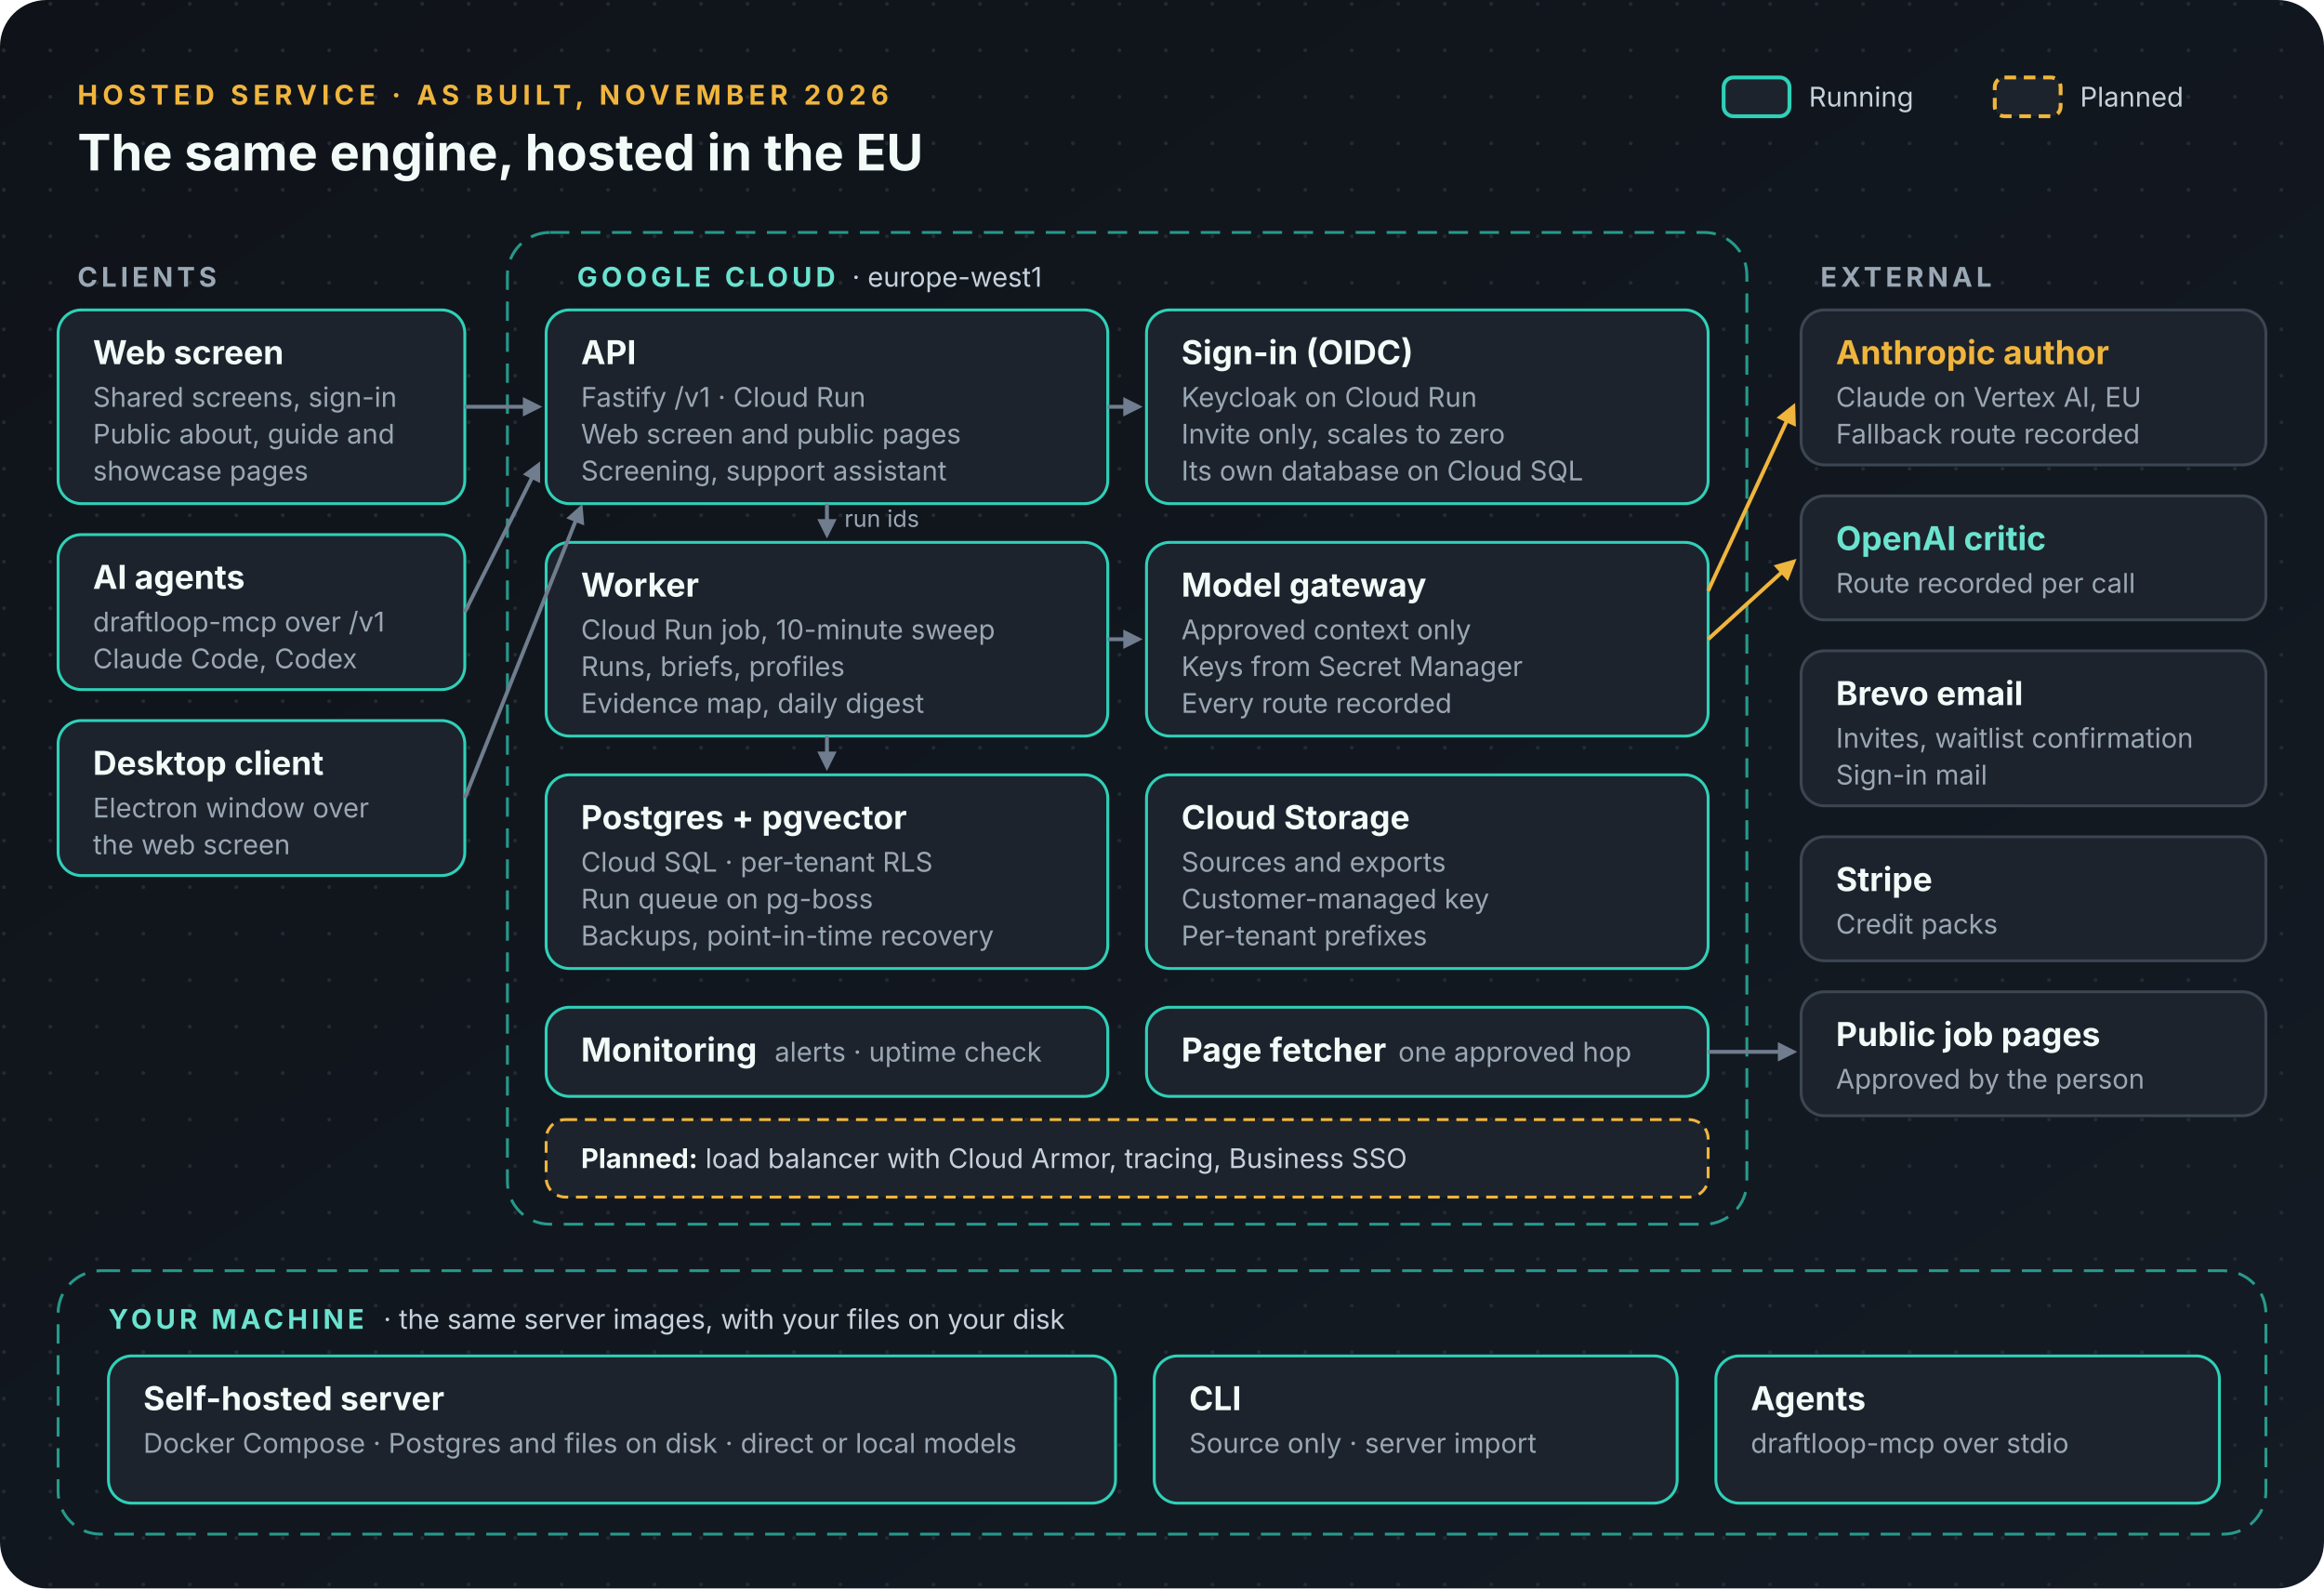
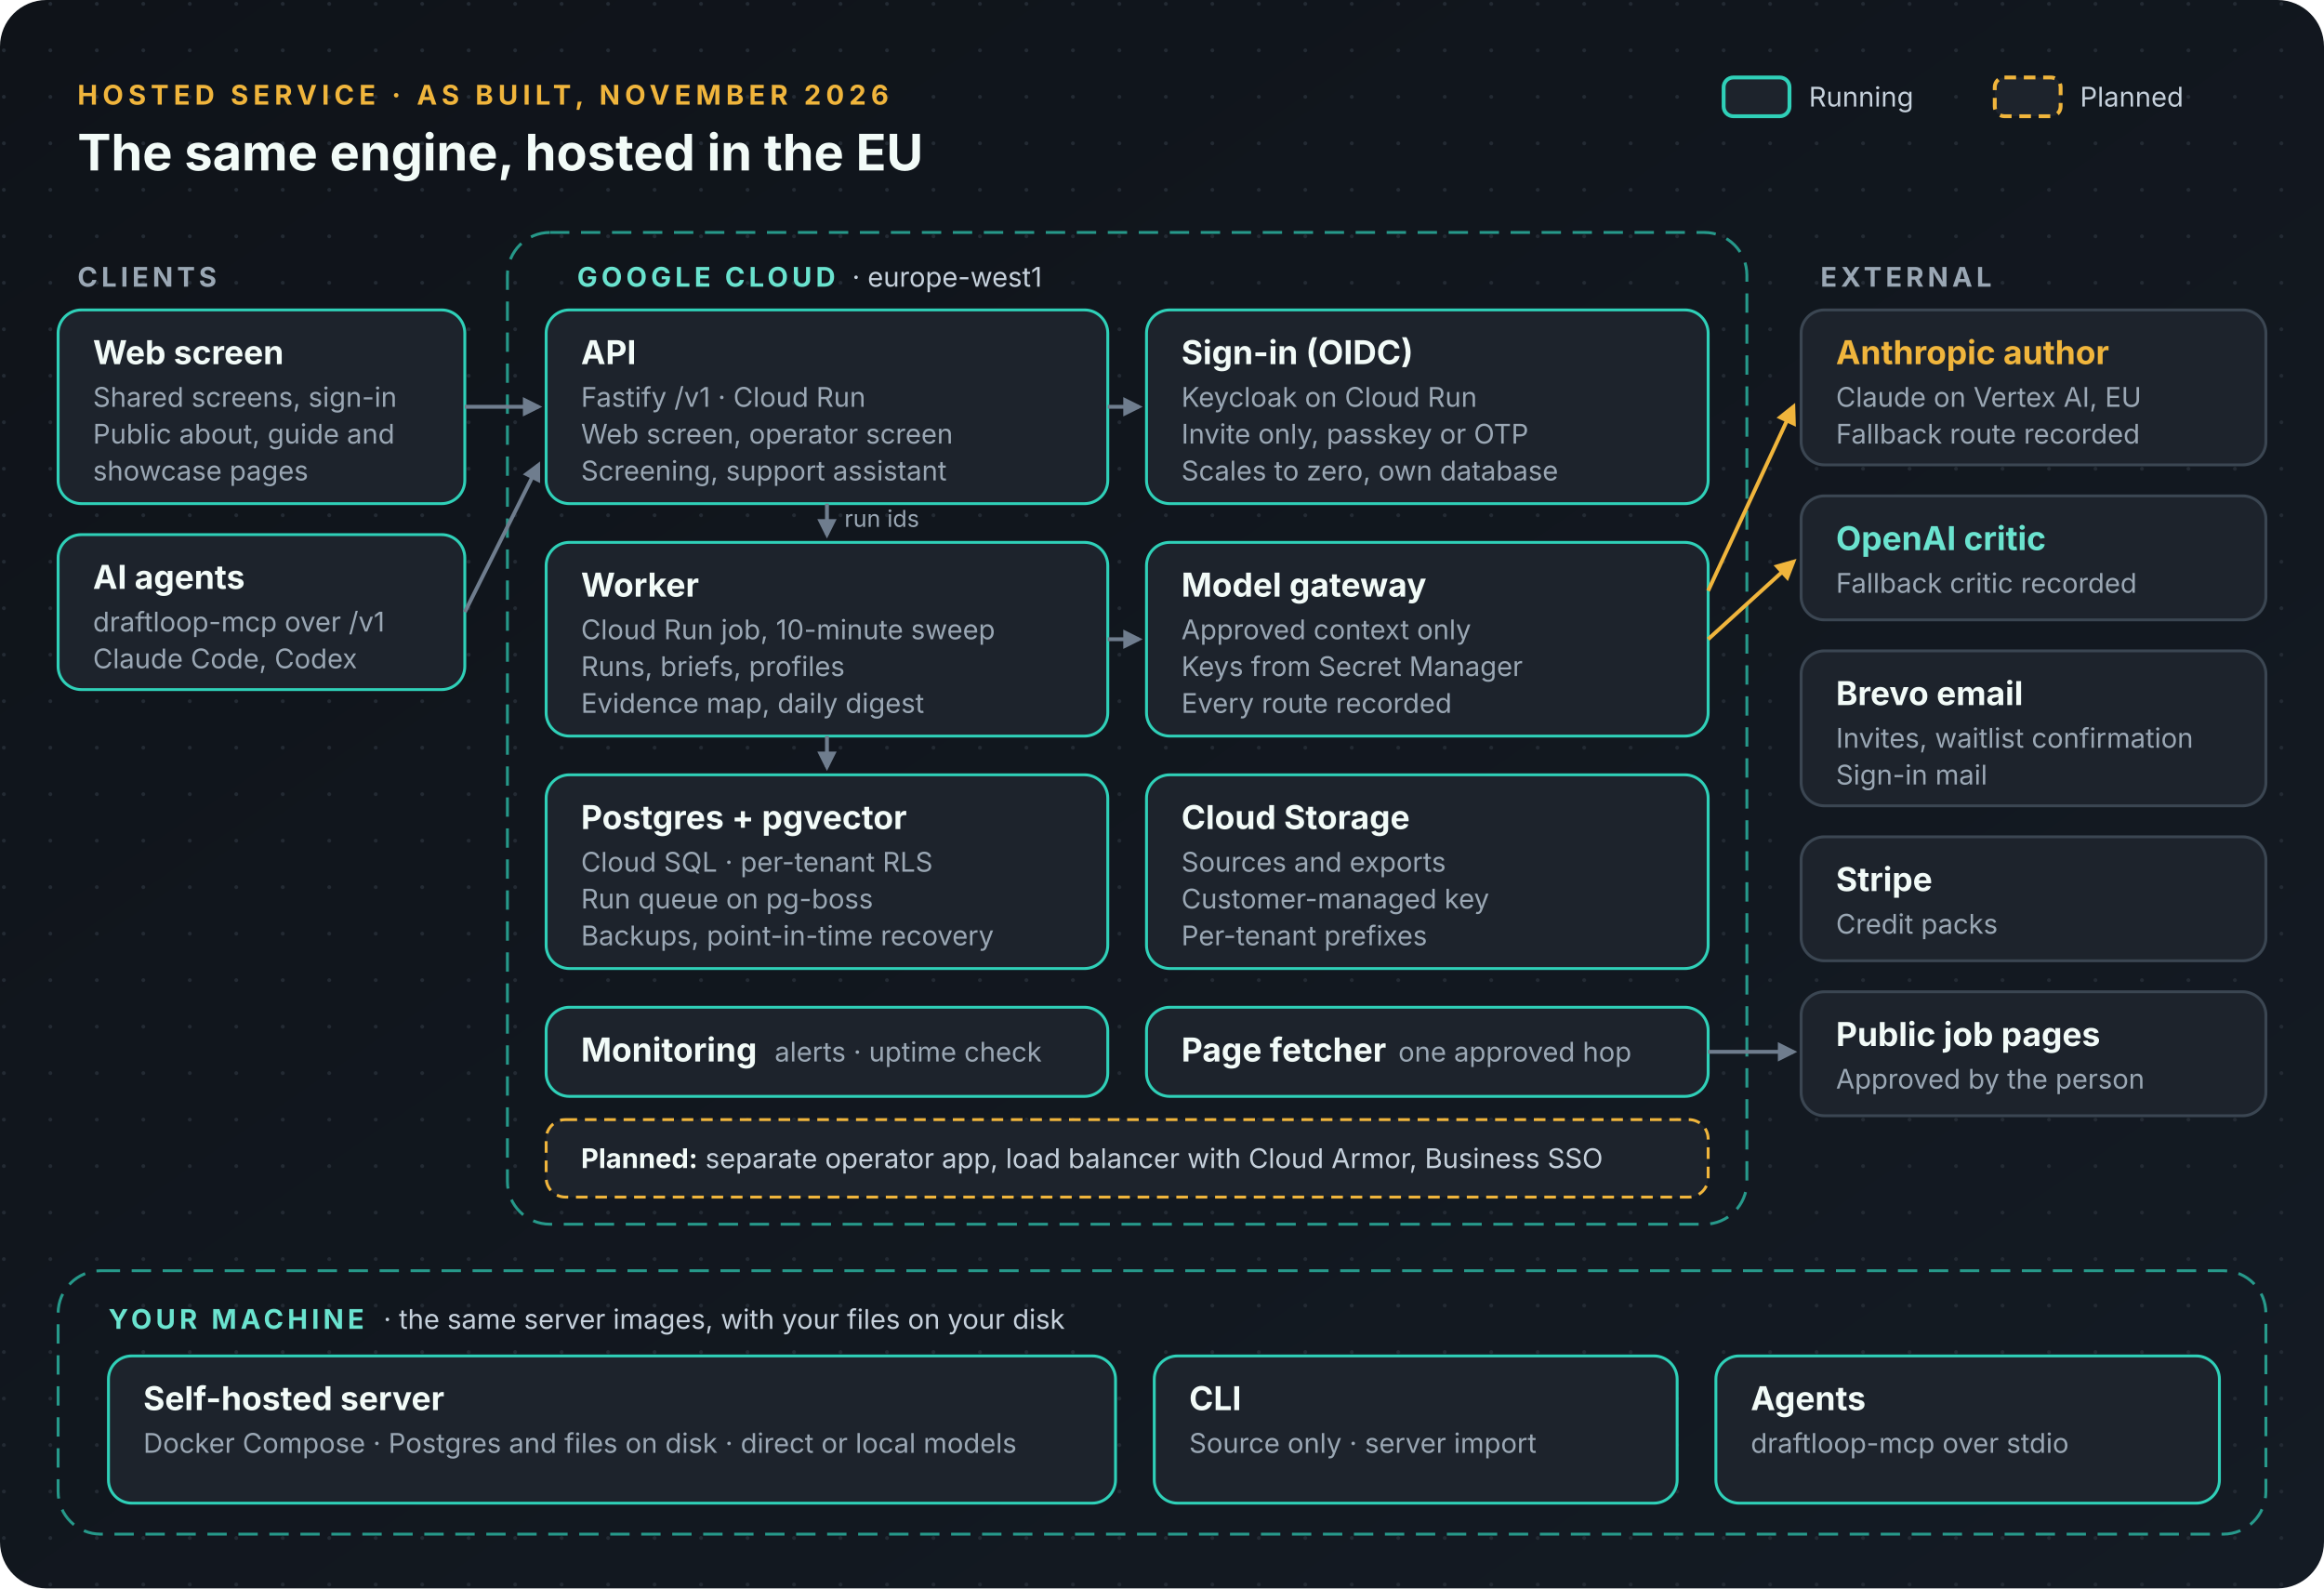
<svg xmlns="http://www.w3.org/2000/svg" width="1200" height="820" viewBox="0 0 1200 820" role="img" aria-labelledby="title desc">
  <defs>
    <linearGradient id="bg" x1="0" y1="0" x2="1" y2="1">
      <stop offset="0" stop-color="#0f1319" />
      <stop offset="1" stop-color="#141b24" />
    </linearGradient>
    <pattern id="dots" width="24" height="24" patternUnits="userSpaceOnUse">
      <circle cx="2" cy="2" r="1" fill="#232a33" />
    </pattern>
    <marker id="arrow" viewBox="0 0 10 10" refX="8" refY="5" markerWidth="10" markerHeight="10" markerUnits="userSpaceOnUse" orient="auto">
      <path d="M0 0 L10 5 L0 10 z" fill="#6f7d8e" />
    </marker>
    <marker id="arrowAmber" viewBox="0 0 10 10" refX="8" refY="5" markerWidth="11" markerHeight="11" markerUnits="userSpaceOnUse" orient="auto">
      <path d="M0 0 L10 5 L0 10 z" fill="#f0b53c" />
    </marker>
  </defs>
  <rect width="1200" height="820" rx="24" fill="url(#bg)" />
  <rect width="1200" height="820" rx="24" fill="url(#dots)" />
  <g font-family="Inter, 'Segoe UI', 'Helvetica Neue', Helvetica, Arial, sans-serif">
    <text x="40" y="54" font-size="14" fill="#f0b53c" font-weight="700" letter-spacing="2.5">HOSTED SERVICE · AS BUILT, NOVEMBER 2026</text>
    <text x="40" y="88" font-size="26" fill="#f2fbf8" font-weight="700">The same engine, hosted in the EU</text>
    <rect x="890" y="40" width="34" height="20" rx="5" fill="#1d232c" stroke="#2fd0b8" stroke-width="2" />
    <text x="934" y="55" font-size="14" fill="#c6d1dc">Running</text>
    <rect x="1030" y="40" width="34" height="20" rx="5" fill="#1d232c" stroke="#f0b53c" stroke-width="2" stroke-dasharray="6 4" />
    <text x="1074" y="55" font-size="14" fill="#c6d1dc">Planned</text>
    <text x="40" y="148" font-size="14" fill="#9aa7b4" font-weight="700" letter-spacing="2">CLIENTS</text>
    <rect x="30" y="160" width="210" height="100" rx="12" fill="#1d232c" stroke="#2fd0b8" stroke-width="1.5" />
    <text x="48" y="188" font-size="17" font-weight="700" fill="#f2fbf8">Web screen</text>
    <text x="48" y="210" font-size="14" fill="#9aa7b4">Shared screens, sign-in</text>
    <text x="48" y="229" font-size="14" fill="#9aa7b4">Public about, guide and</text>
    <text x="48" y="248" font-size="14" fill="#9aa7b4">showcase pages</text>
    <rect x="30" y="276" width="210" height="80" rx="12" fill="#1d232c" stroke="#2fd0b8" stroke-width="1.5" />
    <text x="48" y="304" font-size="17" font-weight="700" fill="#f2fbf8">AI agents</text>
    <text x="48" y="326" font-size="14" fill="#9aa7b4">draftloop-mcp over /v1</text>
    <text x="48" y="345" font-size="14" fill="#9aa7b4">Claude Code, Codex</text>
-     <rect x="30" y="372" width="210" height="80" rx="12" fill="#1d232c" stroke="#2fd0b8" stroke-width="1.5" />
-     <text x="48" y="400" font-size="17" font-weight="700" fill="#f2fbf8">Desktop client</text>
-     <text x="48" y="422" font-size="14" fill="#9aa7b4">Electron window over</text>
-     <text x="48" y="441" font-size="14" fill="#9aa7b4">the web screen</text>
    <rect x="262" y="120" width="640" height="512" rx="22" fill="none" stroke="#2fd0b8" stroke-width="1.5" stroke-dasharray="10 6" opacity="0.7" />
    <text x="298" y="148" font-size="14" fill="#6ae3cf" font-weight="700" letter-spacing="2">GOOGLE CLOUD</text>
    <text x="440" y="148" font-size="14" fill="#c6d1dc">· europe-west1</text>
    <rect x="282" y="160" width="290" height="100" rx="12" fill="#1d232c" stroke="#2fd0b8" stroke-width="1.5" />
    <text x="300" y="188" font-size="17" font-weight="700" fill="#f2fbf8">API</text>
    <text x="300" y="210" font-size="14" fill="#9aa7b4">Fastify /v1 · Cloud Run</text>
-     <text x="300" y="229" font-size="14" fill="#9aa7b4">Web screen and public pages</text>
+     <text x="300" y="229" font-size="14" fill="#9aa7b4">Web screen, operator screen</text>
    <text x="300" y="248" font-size="14" fill="#9aa7b4">Screening, support assistant</text>
    <rect x="592" y="160" width="290" height="100" rx="12" fill="#1d232c" stroke="#2fd0b8" stroke-width="1.5" />
    <text x="610" y="188" font-size="17" font-weight="700" fill="#f2fbf8">Sign-in (OIDC)</text>
    <text x="610" y="210" font-size="14" fill="#9aa7b4">Keycloak on Cloud Run</text>
-     <text x="610" y="229" font-size="14" fill="#9aa7b4">Invite only, scales to zero</text>
-     <text x="610" y="248" font-size="14" fill="#9aa7b4">Its own database on Cloud SQL</text>
+     <text x="610" y="229" font-size="14" fill="#9aa7b4">Invite only, passkey or OTP</text>
+     <text x="610" y="248" font-size="14" fill="#9aa7b4">Scales to zero, own database</text>
    <rect x="282" y="280" width="290" height="100" rx="12" fill="#1d232c" stroke="#2fd0b8" stroke-width="1.5" />
    <text x="300" y="308" font-size="17" font-weight="700" fill="#f2fbf8">Worker</text>
    <text x="300" y="330" font-size="14" fill="#9aa7b4">Cloud Run job, 10-minute sweep</text>
    <text x="300" y="349" font-size="14" fill="#9aa7b4">Runs, briefs, profiles</text>
    <text x="300" y="368" font-size="14" fill="#9aa7b4">Evidence map, daily digest</text>
    <rect x="592" y="280" width="290" height="100" rx="12" fill="#1d232c" stroke="#2fd0b8" stroke-width="1.5" />
    <text x="610" y="308" font-size="17" font-weight="700" fill="#f2fbf8">Model gateway</text>
    <text x="610" y="330" font-size="14" fill="#9aa7b4">Approved context only</text>
    <text x="610" y="349" font-size="14" fill="#9aa7b4">Keys from Secret Manager</text>
    <text x="610" y="368" font-size="14" fill="#9aa7b4">Every route recorded</text>
    <rect x="282" y="400" width="290" height="100" rx="12" fill="#1d232c" stroke="#2fd0b8" stroke-width="1.5" />
    <text x="300" y="428" font-size="17" font-weight="700" fill="#f2fbf8">Postgres + pgvector</text>
    <text x="300" y="450" font-size="14" fill="#9aa7b4">Cloud SQL · per-tenant RLS</text>
    <text x="300" y="469" font-size="14" fill="#9aa7b4">Run queue on pg-boss</text>
    <text x="300" y="488" font-size="14" fill="#9aa7b4">Backups, point-in-time recovery</text>
    <rect x="592" y="400" width="290" height="100" rx="12" fill="#1d232c" stroke="#2fd0b8" stroke-width="1.5" />
    <text x="610" y="428" font-size="17" font-weight="700" fill="#f2fbf8">Cloud Storage</text>
    <text x="610" y="450" font-size="14" fill="#9aa7b4">Sources and exports</text>
    <text x="610" y="469" font-size="14" fill="#9aa7b4">Customer-managed key</text>
    <text x="610" y="488" font-size="14" fill="#9aa7b4">Per-tenant prefixes</text>
    <rect x="282" y="520" width="290" height="46" rx="12" fill="#1d232c" stroke="#2fd0b8" stroke-width="1.5" />
    <text x="300" y="548" font-size="17" font-weight="700" fill="#f2fbf8">Monitoring</text>
    <text x="400" y="548" font-size="14" fill="#9aa7b4">alerts · uptime check</text>
    <rect x="592" y="520" width="290" height="46" rx="12" fill="#1d232c" stroke="#2fd0b8" stroke-width="1.5" />
    <text x="610" y="548" font-size="17" font-weight="700" fill="#f2fbf8">Page fetcher</text>
    <text x="722" y="548" font-size="14" fill="#9aa7b4">one approved hop</text>
    <rect x="282" y="578" width="600" height="40" rx="10" fill="#1d232c" stroke="#f0b53c" stroke-width="1.5" stroke-dasharray="6 4" />
    <text x="300" y="603" font-size="14" fill="#c6d1dc">
-       <tspan font-weight="700" fill="#f2fbf8">Planned:</tspan> load balancer with Cloud Armor, tracing, Business SSO</text>
+       <tspan font-weight="700" fill="#f2fbf8">Planned:</tspan> separate operator app, load balancer with Cloud Armor, Business SSO</text>
    <text x="940" y="148" font-size="14" fill="#9aa7b4" font-weight="700" letter-spacing="2">EXTERNAL</text>
    <rect x="930" y="160" width="240" height="80" rx="12" fill="#1d232c" stroke="#3b4652" stroke-width="1.5" />
    <text x="948" y="188" font-size="17" font-weight="700" fill="#f0b53c">Anthropic author</text>
    <text x="948" y="210" font-size="14" fill="#9aa7b4">Claude on Vertex AI, EU</text>
    <text x="948" y="229" font-size="14" fill="#9aa7b4">Fallback route recorded</text>
    <rect x="930" y="256" width="240" height="64" rx="12" fill="#1d232c" stroke="#3b4652" stroke-width="1.5" />
    <text x="948" y="284" font-size="17" font-weight="700" fill="#6ae3cf">OpenAI critic</text>
-     <text x="948" y="306" font-size="14" fill="#9aa7b4">Route recorded per call</text>
+     <text x="948" y="306" font-size="14" fill="#9aa7b4">Fallback critic recorded</text>
    <rect x="930" y="336" width="240" height="80" rx="12" fill="#1d232c" stroke="#3b4652" stroke-width="1.5" />
    <text x="948" y="364" font-size="17" font-weight="700" fill="#f2fbf8">Brevo email</text>
    <text x="948" y="386" font-size="14" fill="#9aa7b4">Invites, waitlist confirmation</text>
    <text x="948" y="405" font-size="14" fill="#9aa7b4">Sign-in mail</text>
    <rect x="930" y="432" width="240" height="64" rx="12" fill="#1d232c" stroke="#3b4652" stroke-width="1.5" />
    <text x="948" y="460" font-size="17" font-weight="700" fill="#f2fbf8">Stripe</text>
    <text x="948" y="482" font-size="14" fill="#9aa7b4">Credit packs</text>
    <rect x="930" y="512" width="240" height="64" rx="12" fill="#1d232c" stroke="#3b4652" stroke-width="1.5" />
    <text x="948" y="540" font-size="17" font-weight="700" fill="#f2fbf8">Public job pages</text>
    <text x="948" y="562" font-size="14" fill="#9aa7b4">Approved by the person</text>
    <g stroke="#6f7d8e" stroke-width="2" fill="none" marker-end="url(#arrow)">
      <path d="M240 210 L278 210" />
      <path d="M240 316 L278 240" />
-       <path d="M240 412 L300 262" />
      <path d="M572 210 L588 210" />
      <path d="M427 260 L427 276" />
      <path d="M572 330 L588 330" />
      <path d="M427 380 L427 396" />
      <path d="M882 543 L926 543" />
    </g>
    <g stroke="#f0b53c" stroke-width="2" fill="none" marker-end="url(#arrowAmber)">
      <path d="M882 305 L926 210" />
      <path d="M882 330 L926 290" />
    </g>
    <text x="436" y="272" font-size="12" fill="#9aa7b4">run ids</text>
    <text x="436" y="392" font-size="12" fill="#9aa7b4" />
    <rect x="30" y="656" width="1140" height="136" rx="22" fill="none" stroke="#2fd0b8" stroke-width="1.5" stroke-dasharray="10 6" opacity="0.7" />
    <text x="56" y="686" font-size="14" fill="#6ae3cf" font-weight="700" letter-spacing="2">YOUR MACHINE</text>
    <text x="198" y="686" font-size="14" fill="#c6d1dc">· the same server images, with your files on your disk</text>
    <rect x="56" y="700" width="520" height="76" rx="12" fill="#1d232c" stroke="#2fd0b8" stroke-width="1.5" />
    <text x="74" y="728" font-size="17" font-weight="700" fill="#f2fbf8">Self-hosted server</text>
    <text x="74" y="750" font-size="14" fill="#9aa7b4">Docker Compose · Postgres and files on disk · direct or local models</text>
    <rect x="596" y="700" width="270" height="76" rx="12" fill="#1d232c" stroke="#2fd0b8" stroke-width="1.5" />
    <text x="614" y="728" font-size="17" font-weight="700" fill="#f2fbf8">CLI</text>
    <text x="614" y="750" font-size="14" fill="#9aa7b4">Source only · server import</text>
    <rect x="886" y="700" width="260" height="76" rx="12" fill="#1d232c" stroke="#2fd0b8" stroke-width="1.5" />
    <text x="904" y="728" font-size="17" font-weight="700" fill="#f2fbf8">Agents</text>
    <text x="904" y="750" font-size="14" fill="#9aa7b4">draftloop-mcp over stdio</text>
  </g>
</svg>
